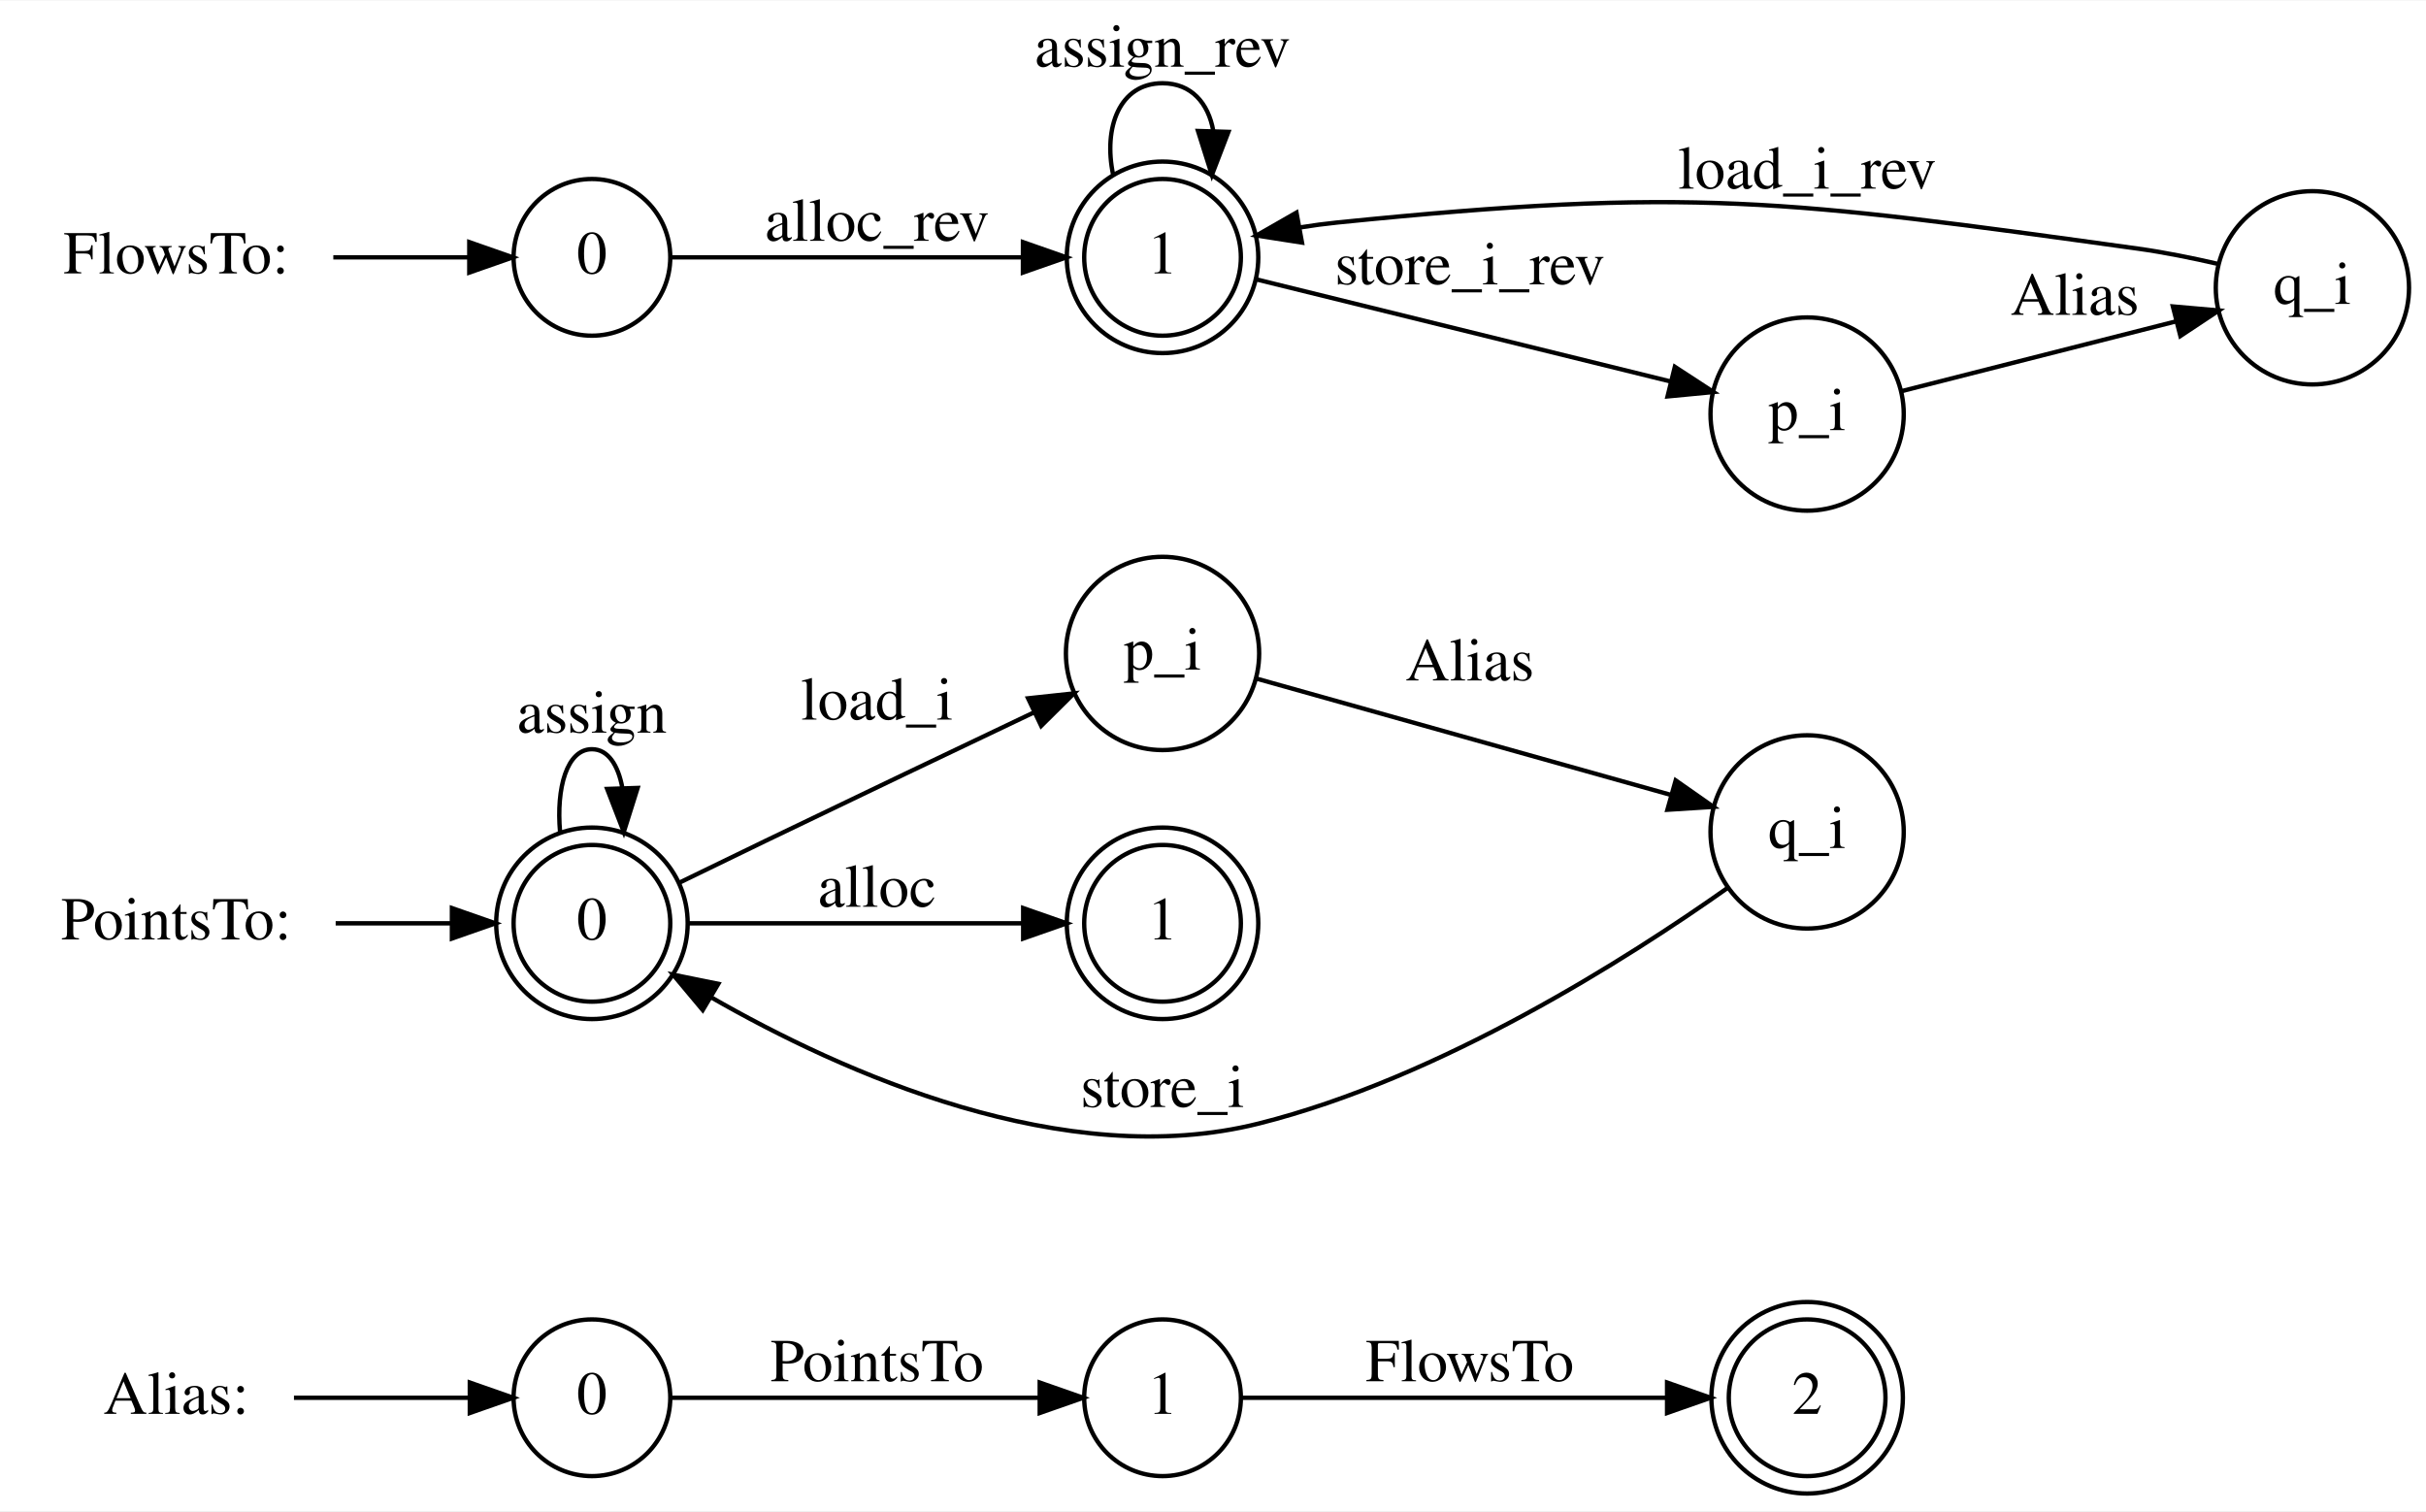
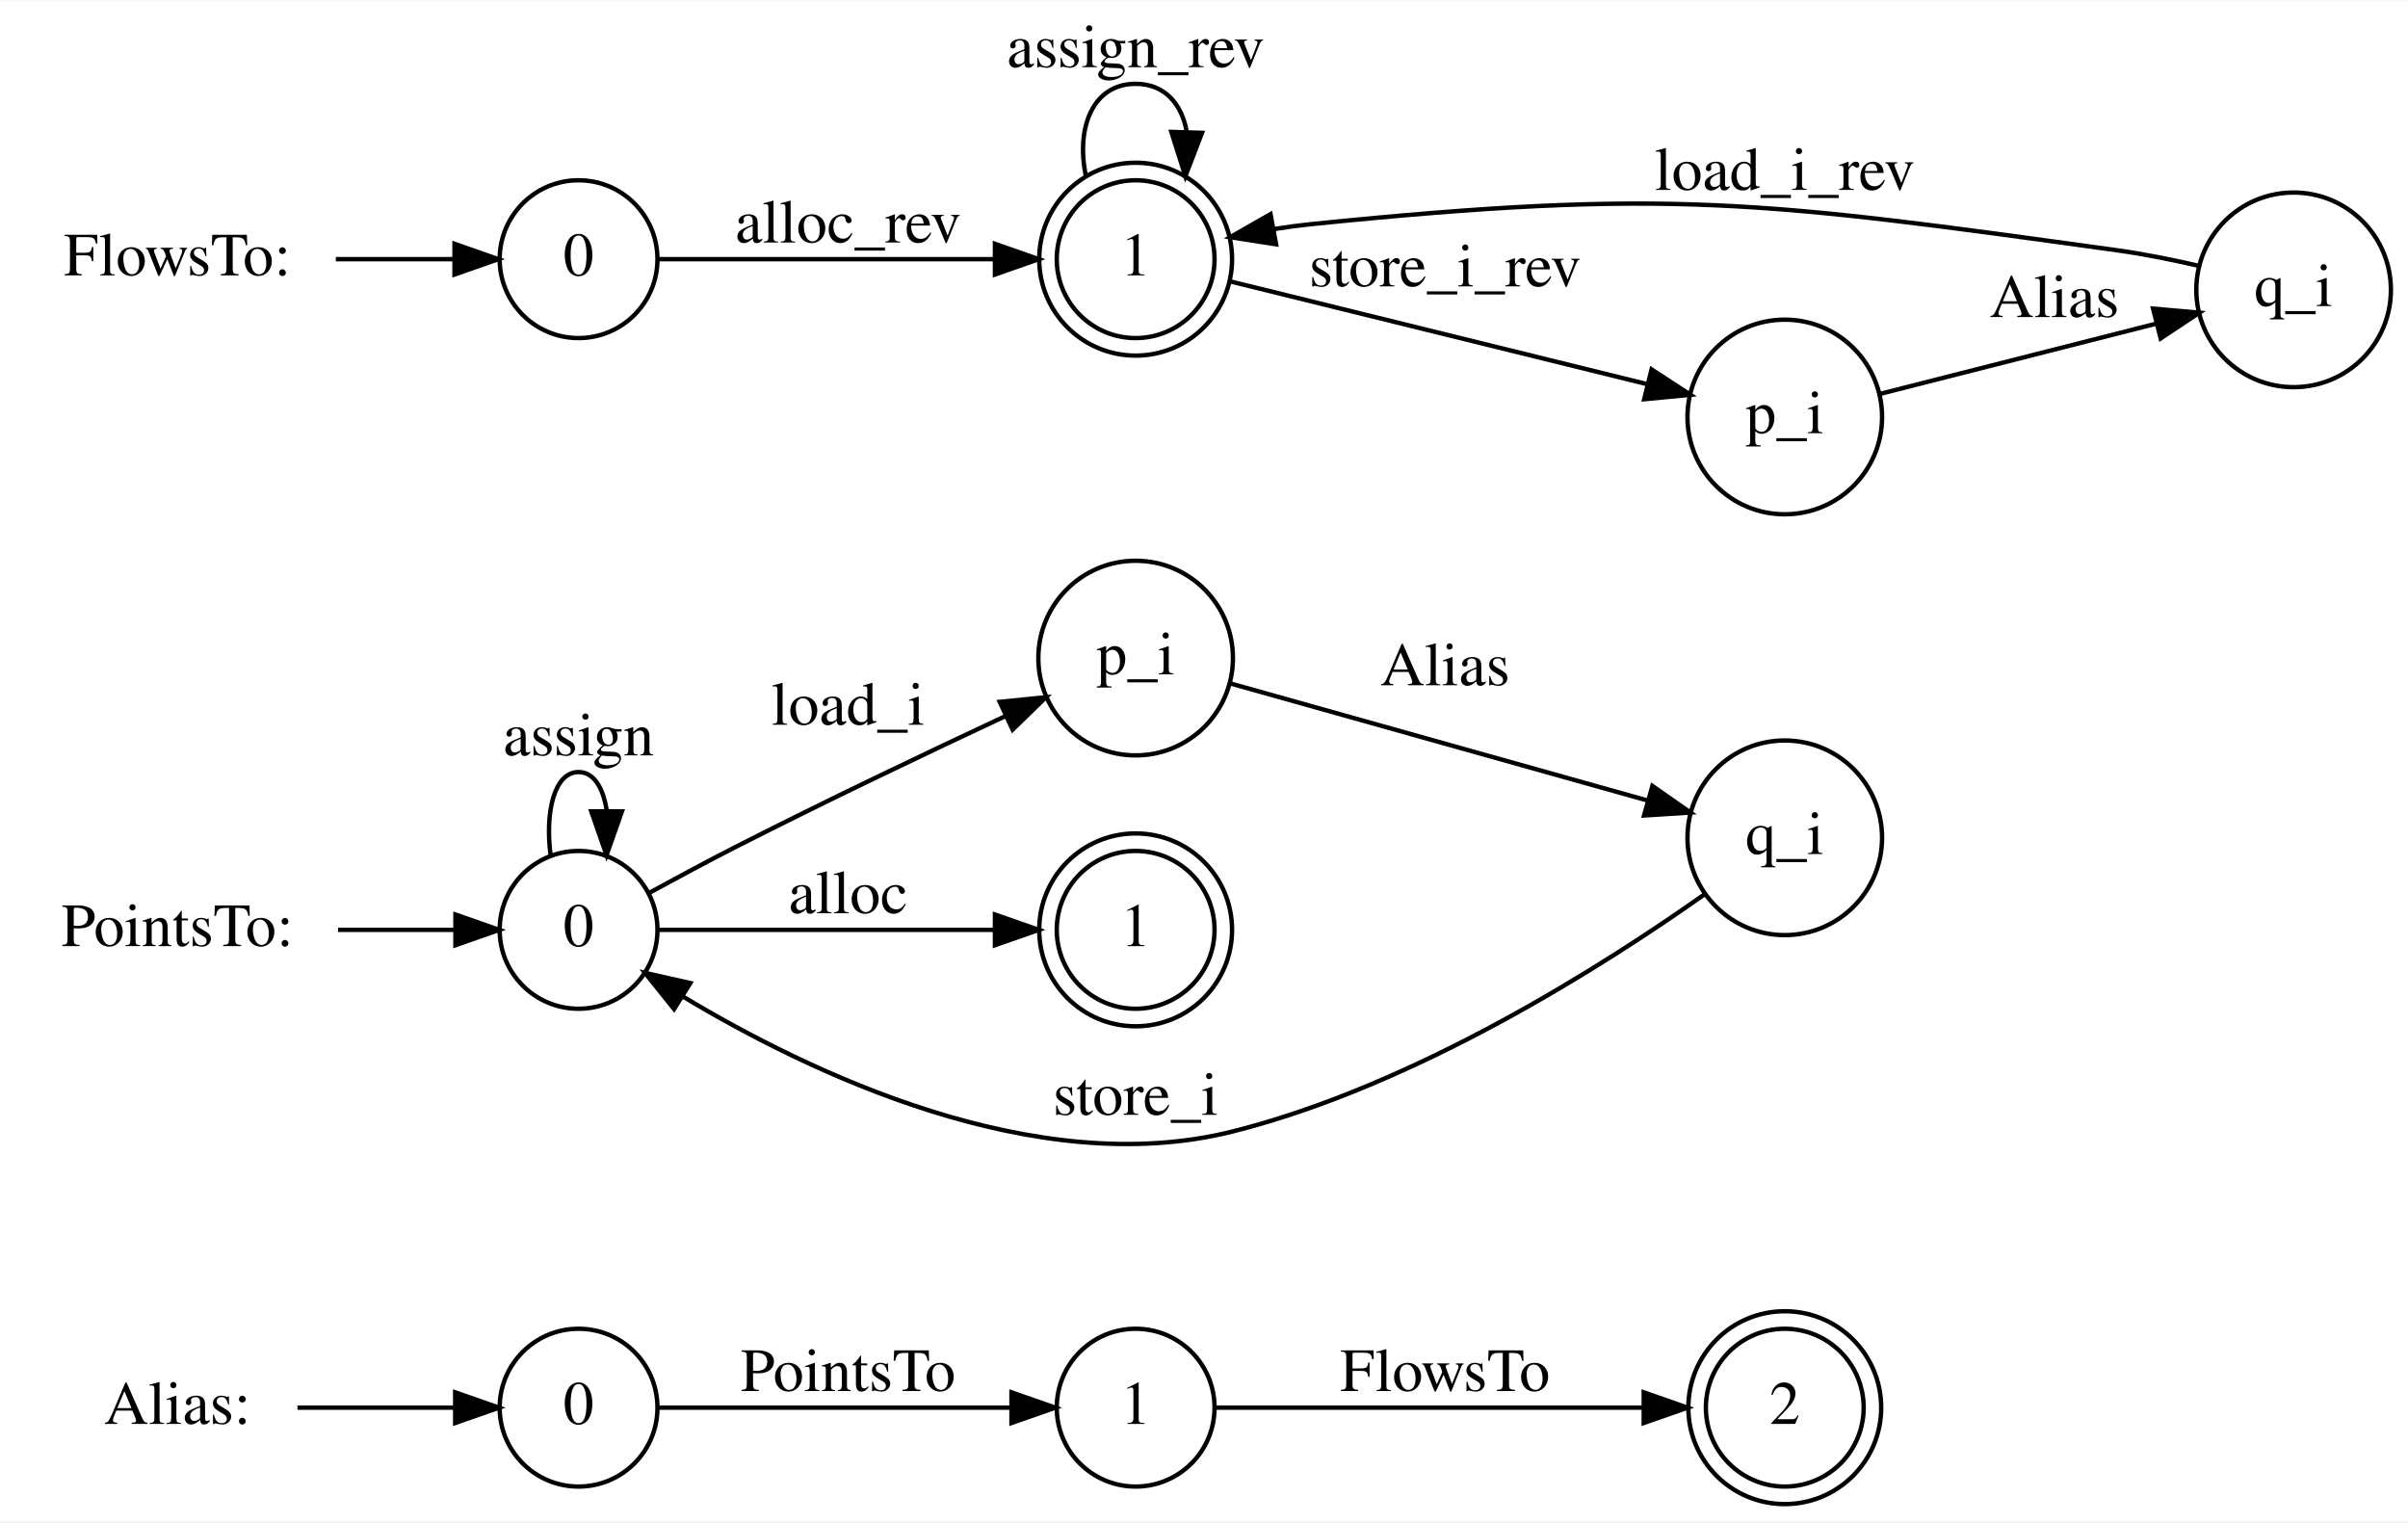
- <svg xmlns="http://www.w3.org/2000/svg" width="557pt" height="347pt" viewBox="0.00 0.00 557.39 347.00">
+ <svg xmlns="http://www.w3.org/2000/svg" width="549pt" height="347pt" viewBox="0.00 0.00 549.39 347.00">
  <g id="graph0" class="graph" transform="scale(1 1) rotate(0) translate(4 343)">
-     <polygon fill="white" stroke="transparent" points="-4,4 -4,-343 553.39,-343 553.39,4 -4,4" />
+     <polygon fill="white" stroke="transparent" points="-4,4 -4,-343 545.39,-343 545.39,4 -4,4" />
    <g id="node1" class="node">
      <text text-anchor="middle" x="36.5" y="-18.3" font-family="Times,serif" font-size="14.00">Alias: </text>
    </g>
    <g id="node2" class="node">
-       <ellipse fill="none" stroke="black" cx="132" cy="-22" rx="18" ry="18" />
-       <text text-anchor="middle" x="132" y="-18.3" font-family="Times,serif" font-size="14.00">0</text>
+       <ellipse fill="none" stroke="black" cx="128" cy="-22" rx="18" ry="18" />
+       <text text-anchor="middle" x="128" y="-18.3" font-family="Times,serif" font-size="14.00">0</text>
    </g>
    <g id="edge1" class="edge">
-       <path fill="none" stroke="black" d="M63.54,-22C76.12,-22 91.21,-22 103.92,-22" />
-       <polygon fill="black" stroke="black" points="103.94,-25.5 113.94,-22 103.94,-18.5 103.94,-25.5" />
+       <path fill="none" stroke="black" d="M63.87,-22C75.12,-22 88.25,-22 99.62,-22" />
+       <polygon fill="black" stroke="black" points="99.85,-25.5 109.85,-22 99.85,-18.5 99.85,-25.5" />
    </g>
    <g id="node3" class="node">
-       <ellipse fill="none" stroke="black" cx="263.1" cy="-22" rx="18" ry="18" />
-       <text text-anchor="middle" x="263.1" y="-18.3" font-family="Times,serif" font-size="14.00">1</text>
+       <ellipse fill="none" stroke="black" cx="255.1" cy="-22" rx="18" ry="18" />
+       <text text-anchor="middle" x="255.1" y="-18.3" font-family="Times,serif" font-size="14.00">1</text>
    </g>
    <g id="edge2" class="edge">
-       <path fill="none" stroke="black" d="M150.14,-22C171.75,-22 209.15,-22 234.73,-22" />
-       <polygon fill="black" stroke="black" points="234.88,-25.5 244.88,-22 234.88,-18.5 234.88,-25.5" />
-       <text text-anchor="middle" x="197.5" y="-25.8" font-family="Times,serif" font-size="14.00">PointsTo</text>
+       <path fill="none" stroke="black" d="M146.13,-22C166.88,-22 202.1,-22 226.66,-22" />
+       <polygon fill="black" stroke="black" points="226.77,-25.5 236.77,-22 226.77,-18.5 226.77,-25.5" />
+       <text text-anchor="middle" x="189.5" y="-25.8" font-family="Times,serif" font-size="14.00">PointsTo</text>
    </g>
    <g id="node4" class="node">
-       <ellipse fill="none" stroke="black" cx="411.2" cy="-22" rx="18" ry="18" />
-       <ellipse fill="none" stroke="black" cx="411.2" cy="-22" rx="22" ry="22" />
-       <text text-anchor="middle" x="411.2" y="-18.3" font-family="Times,serif" font-size="14.00">2</text>
+       <ellipse fill="none" stroke="black" cx="403.2" cy="-22" rx="18" ry="18" />
+       <ellipse fill="none" stroke="black" cx="403.2" cy="-22" rx="22" ry="22" />
+       <text text-anchor="middle" x="403.2" y="-18.3" font-family="Times,serif" font-size="14.00">2</text>
    </g>
    <g id="edge3" class="edge">
-       <path fill="none" stroke="black" d="M281.14,-22C305.01,-22 348.81,-22 378.7,-22" />
-       <polygon fill="black" stroke="black" points="379.02,-25.5 389.02,-22 379.02,-18.5 379.02,-25.5" />
-       <text text-anchor="middle" x="333.7" y="-25.8" font-family="Times,serif" font-size="14.00">FlowsTo</text>
+       <path fill="none" stroke="black" d="M273.14,-22C297.01,-22 340.81,-22 370.7,-22" />
+       <polygon fill="black" stroke="black" points="371.02,-25.5 381.02,-22 371.02,-18.5 371.02,-25.5" />
+       <text text-anchor="middle" x="325.7" y="-25.8" font-family="Times,serif" font-size="14.00">FlowsTo</text>
    </g>
    <g id="node5" class="node">
      <text text-anchor="middle" x="36.5" y="-127.3" font-family="Times,serif" font-size="14.00">PointsTo: </text>
    </g>
    <g id="node6" class="node">
-       <ellipse fill="none" stroke="black" cx="132" cy="-131" rx="18" ry="18" />
-       <ellipse fill="none" stroke="black" cx="132" cy="-131" rx="22" ry="22" />
-       <text text-anchor="middle" x="132" y="-127.3" font-family="Times,serif" font-size="14.00">0</text>
+       <ellipse fill="none" stroke="black" cx="128" cy="-131" rx="18" ry="18" />
+       <text text-anchor="middle" x="128" y="-127.3" font-family="Times,serif" font-size="14.00">0</text>
    </g>
    <g id="edge4" class="edge">
-       <path fill="none" stroke="black" d="M73.12,-131C81.82,-131 91.08,-131 99.58,-131" />
-       <polygon fill="black" stroke="black" points="99.83,-134.5 109.83,-131 99.83,-127.5 99.83,-134.5" />
+       <path fill="none" stroke="black" d="M73.13,-131C82.04,-131 91.46,-131 99.88,-131" />
+       <polygon fill="black" stroke="black" points="99.91,-134.5 109.91,-131 99.91,-127.5 99.91,-134.5" />
    </g>
    <g id="edge5" class="edge">
-       <path fill="none" stroke="black" d="M124.68,-151.99C123.78,-162.09 126.22,-171 132,-171 135.7,-171 138.04,-167.34 139,-162.06" />
-       <polygon fill="black" stroke="black" points="142.5,-162.1 139.32,-151.99 135.5,-161.87 142.5,-162.1" />
-       <text text-anchor="middle" x="132" y="-174.8" font-family="Times,serif" font-size="14.00">assign</text>
+       <path fill="none" stroke="black" d="M121.62,-148.04C120.32,-157.86 122.45,-167 128,-167 131.47,-167 133.6,-163.43 134.4,-158.35" />
+       <polygon fill="black" stroke="black" points="137.9,-158.03 134.38,-148.04 130.9,-158.04 137.9,-158.03" />
+       <text text-anchor="middle" x="128" y="-170.8" font-family="Times,serif" font-size="14.00">assign</text>
    </g>
    <g id="node7" class="node">
-       <ellipse fill="none" stroke="black" cx="263.1" cy="-193" rx="22.2" ry="22.2" />
-       <text text-anchor="middle" x="263.1" y="-189.3" font-family="Times,serif" font-size="14.00">p_i</text>
+       <ellipse fill="none" stroke="black" cx="255.1" cy="-193" rx="22.2" ry="22.2" />
+       <text text-anchor="middle" x="255.1" y="-189.3" font-family="Times,serif" font-size="14.00">p_i</text>
    </g>
    <g id="edge7" class="edge">
-       <path fill="none" stroke="black" d="M152.03,-140.31C158.37,-143.4 165.49,-146.86 172,-150 192.55,-159.91 215.79,-171 233.51,-179.43" />
-       <polygon fill="black" stroke="black" points="232.21,-182.69 242.74,-183.82 235.22,-176.36 232.21,-182.69" />
-       <text text-anchor="middle" x="197.5" y="-177.8" font-family="Times,serif" font-size="14.00">load_i</text>
+       <path fill="none" stroke="black" d="M144.24,-139.5C150.35,-142.84 157.47,-146.67 164,-150 184.33,-160.36 207.57,-171.43 225.36,-179.75" />
+       <polygon fill="black" stroke="black" points="224.08,-183.01 234.62,-184.06 227.03,-176.67 224.08,-183.01" />
+       <text text-anchor="middle" x="189.5" y="-177.8" font-family="Times,serif" font-size="14.00">load_i</text>
    </g>
    <g id="node9" class="node">
-       <ellipse fill="none" stroke="black" cx="263.1" cy="-131" rx="18" ry="18" />
-       <ellipse fill="none" stroke="black" cx="263.1" cy="-131" rx="22" ry="22" />
-       <text text-anchor="middle" x="263.1" y="-127.3" font-family="Times,serif" font-size="14.00">1</text>
+       <ellipse fill="none" stroke="black" cx="255.1" cy="-131" rx="18" ry="18" />
+       <ellipse fill="none" stroke="black" cx="255.1" cy="-131" rx="22" ry="22" />
+       <text text-anchor="middle" x="255.1" y="-127.3" font-family="Times,serif" font-size="14.00">1</text>
    </g>
    <g id="edge6" class="edge">
-       <path fill="none" stroke="black" d="M154.03,-131C174.85,-131 206.97,-131 230.79,-131" />
-       <polygon fill="black" stroke="black" points="231.08,-134.5 241.08,-131 231.08,-127.5 231.08,-134.5" />
-       <text text-anchor="middle" x="197.5" y="-134.8" font-family="Times,serif" font-size="14.00">alloc</text>
+       <path fill="none" stroke="black" d="M146.13,-131C165.83,-131 198.58,-131 222.85,-131" />
+       <polygon fill="black" stroke="black" points="223,-134.5 233,-131 223,-127.5 223,-134.5" />
+       <text text-anchor="middle" x="189.5" y="-134.8" font-family="Times,serif" font-size="14.00">alloc</text>
    </g>
    <g id="node8" class="node">
-       <ellipse fill="none" stroke="black" cx="411.2" cy="-152" rx="22.2" ry="22.2" />
-       <text text-anchor="middle" x="411.2" y="-148.3" font-family="Times,serif" font-size="14.00">q_i</text>
+       <ellipse fill="none" stroke="black" cx="403.2" cy="-152" rx="22.2" ry="22.2" />
+       <text text-anchor="middle" x="403.2" y="-148.3" font-family="Times,serif" font-size="14.00">q_i</text>
    </g>
    <g id="edge8" class="edge">
-       <path fill="none" stroke="black" d="M284.72,-187.21C309.52,-180.25 351.36,-168.51 379.84,-160.52" />
-       <polygon fill="black" stroke="black" points="381,-163.83 389.68,-157.76 379.1,-157.09 381,-163.83" />
-       <text text-anchor="middle" x="333.7" y="-186.8" font-family="Times,serif" font-size="14.00">Alias</text>
+       <path fill="none" stroke="black" d="M276.72,-187.21C301.52,-180.25 343.36,-168.51 371.84,-160.52" />
+       <polygon fill="black" stroke="black" points="373,-163.83 381.68,-157.76 371.1,-157.09 373,-163.83" />
+       <text text-anchor="middle" x="325.7" y="-186.8" font-family="Times,serif" font-size="14.00">Alias</text>
    </g>
    <g id="edge9" class="edge">
-       <path fill="none" stroke="black" d="M393.12,-139.27C370.05,-122.95 326.99,-95.49 285.2,-85 240.55,-73.79 189.49,-96.7 159.32,-114.04" />
-       <polygon fill="black" stroke="black" points="157.46,-111.07 150.66,-119.2 161.04,-117.09 157.46,-111.07" />
-       <text text-anchor="middle" x="263.1" y="-88.8" font-family="Times,serif" font-size="14.00">store_i</text>
+       <path fill="none" stroke="black" d="M385.12,-139.27C362.05,-122.95 318.99,-95.49 277.2,-85 232.16,-73.69 180.6,-98.46 151.71,-115.85" />
+       <polygon fill="black" stroke="black" points="149.79,-112.92 143.16,-121.19 153.5,-118.86 149.79,-112.92" />
+       <text text-anchor="middle" x="255.1" y="-88.8" font-family="Times,serif" font-size="14.00">store_i</text>
    </g>
    <g id="node10" class="node">
      <text text-anchor="middle" x="36.5" y="-280.3" font-family="Times,serif" font-size="14.00">FlowsTo: </text>
    </g>
    <g id="node11" class="node">
-       <ellipse fill="none" stroke="black" cx="132" cy="-284" rx="18" ry="18" />
-       <text text-anchor="middle" x="132" y="-280.3" font-family="Times,serif" font-size="14.00">0</text>
+       <ellipse fill="none" stroke="black" cx="128" cy="-284" rx="18" ry="18" />
+       <text text-anchor="middle" x="128" y="-280.3" font-family="Times,serif" font-size="14.00">0</text>
    </g>
    <g id="edge10" class="edge">
-       <path fill="none" stroke="black" d="M72.58,-284C82.82,-284 93.86,-284 103.56,-284" />
-       <polygon fill="black" stroke="black" points="103.82,-287.5 113.82,-284 103.82,-280.5 103.82,-287.5" />
+       <path fill="none" stroke="black" d="M72.62,-284C81.57,-284 91.06,-284 99.57,-284" />
+       <polygon fill="black" stroke="black" points="99.7,-287.5 109.7,-284 99.7,-280.5 99.7,-287.5" />
    </g>
    <g id="node14" class="node">
-       <ellipse fill="none" stroke="black" cx="263.1" cy="-284" rx="18" ry="18" />
-       <ellipse fill="none" stroke="black" cx="263.1" cy="-284" rx="22" ry="22" />
-       <text text-anchor="middle" x="263.1" y="-280.3" font-family="Times,serif" font-size="14.00">1</text>
+       <ellipse fill="none" stroke="black" cx="255.1" cy="-284" rx="18" ry="18" />
+       <ellipse fill="none" stroke="black" cx="255.1" cy="-284" rx="22" ry="22" />
+       <text text-anchor="middle" x="255.1" y="-280.3" font-family="Times,serif" font-size="14.00">1</text>
    </g>
    <g id="edge11" class="edge">
-       <path fill="none" stroke="black" d="M150.14,-284C170.67,-284 205.45,-284 230.8,-284" />
-       <polygon fill="black" stroke="black" points="231.03,-287.5 241.02,-284 231.02,-280.5 231.03,-287.5" />
-       <text text-anchor="middle" x="197.5" y="-287.8" font-family="Times,serif" font-size="14.00">alloc_rev</text>
+       <path fill="none" stroke="black" d="M146.13,-284C165.83,-284 198.58,-284 222.85,-284" />
+       <polygon fill="black" stroke="black" points="223,-287.5 233,-284 223,-280.5 223,-287.5" />
+       <text text-anchor="middle" x="189.5" y="-287.8" font-family="Times,serif" font-size="14.00">alloc_rev</text>
    </g>
    <g id="node12" class="node">
-       <ellipse fill="none" stroke="black" cx="411.2" cy="-248" rx="22.2" ry="22.2" />
-       <text text-anchor="middle" x="411.2" y="-244.3" font-family="Times,serif" font-size="14.00">p_i</text>
+       <ellipse fill="none" stroke="black" cx="403.2" cy="-248" rx="22.2" ry="22.2" />
+       <text text-anchor="middle" x="403.2" y="-244.3" font-family="Times,serif" font-size="14.00">p_i</text>
    </g>
    <g id="node13" class="node">
-       <ellipse fill="none" stroke="black" cx="527.29" cy="-277" rx="22.2" ry="22.2" />
-       <text text-anchor="middle" x="527.29" y="-273.3" font-family="Times,serif" font-size="14.00">q_i</text>
+       <ellipse fill="none" stroke="black" cx="519.29" cy="-277" rx="22.2" ry="22.2" />
+       <text text-anchor="middle" x="519.29" y="-273.3" font-family="Times,serif" font-size="14.00">q_i</text>
    </g>
    <g id="edge13" class="edge">
-       <path fill="none" stroke="black" d="M432.86,-253.25C450.47,-257.73 476.01,-264.22 495.95,-269.29" />
-       <polygon fill="black" stroke="black" points="495.23,-272.72 505.79,-271.79 496.96,-265.93 495.23,-272.72" />
-       <text text-anchor="middle" x="472.7" y="-270.8" font-family="Times,serif" font-size="14.00">Alias</text>
+       <path fill="none" stroke="black" d="M424.86,-253.25C442.47,-257.73 468.01,-264.22 487.95,-269.29" />
+       <polygon fill="black" stroke="black" points="487.23,-272.72 497.79,-271.79 488.96,-265.93 487.23,-272.72" />
+       <text text-anchor="middle" x="464.7" y="-270.8" font-family="Times,serif" font-size="14.00">Alias</text>
    </g>
    <g id="edge14" class="edge">
-       <path fill="none" stroke="black" d="M505.72,-282.46C499.79,-283.83 493.27,-285.16 487.2,-286 406.15,-297.21 384.6,-300.24 303.2,-292 300.45,-291.72 297.61,-291.34 294.77,-290.88" />
-       <polygon fill="black" stroke="black" points="295.14,-287.39 284.68,-289.02 293.87,-294.28 295.14,-287.39" />
-       <text text-anchor="middle" x="411.2" y="-299.8" font-family="Times,serif" font-size="14.00">load_i_rev</text>
+       <path fill="none" stroke="black" d="M497.72,-282.46C491.79,-283.83 485.27,-285.16 479.2,-286 398.15,-297.21 376.6,-300.24 295.2,-292 292.45,-291.72 289.61,-291.34 286.77,-290.88" />
+       <polygon fill="black" stroke="black" points="287.14,-287.39 276.68,-289.02 285.87,-294.28 287.14,-287.39" />
+       <text text-anchor="middle" x="403.2" y="-299.8" font-family="Times,serif" font-size="14.00">load_i_rev</text>
    </g>
    <g id="edge12" class="edge">
-       <path fill="none" stroke="black" d="M284.72,-278.92C309.52,-272.81 351.36,-262.5 379.84,-255.48" />
-       <polygon fill="black" stroke="black" points="380.81,-258.85 389.68,-253.06 379.13,-252.05 380.81,-258.85" />
-       <text text-anchor="middle" x="333.7" y="-277.8" font-family="Times,serif" font-size="14.00">store_i_rev</text>
+       <path fill="none" stroke="black" d="M276.72,-278.92C301.52,-272.81 343.36,-262.5 371.84,-255.48" />
+       <polygon fill="black" stroke="black" points="372.81,-258.85 381.68,-253.06 371.13,-252.05 372.81,-258.85" />
+       <text text-anchor="middle" x="325.7" y="-277.8" font-family="Times,serif" font-size="14.00">store_i_rev</text>
    </g>
    <g id="edge15" class="edge">
-       <path fill="none" stroke="black" d="M251.76,-302.93C249.44,-313.84 253.22,-324 263.1,-324 269.73,-324 273.62,-319.41 274.75,-313.1" />
-       <polygon fill="black" stroke="black" points="278.24,-312.82 274.44,-302.93 271.25,-313.03 278.24,-312.82" />
-       <text text-anchor="middle" x="263.1" y="-327.8" font-family="Times,serif" font-size="14.00">assign_rev</text>
+       <path fill="none" stroke="black" d="M243.76,-302.93C241.44,-313.84 245.22,-324 255.1,-324 261.73,-324 265.62,-319.41 266.75,-313.1" />
+       <polygon fill="black" stroke="black" points="270.24,-312.82 266.44,-302.93 263.25,-313.03 270.24,-312.82" />
+       <text text-anchor="middle" x="255.1" y="-327.8" font-family="Times,serif" font-size="14.00">assign_rev</text>
    </g>
  </g>
</svg>
